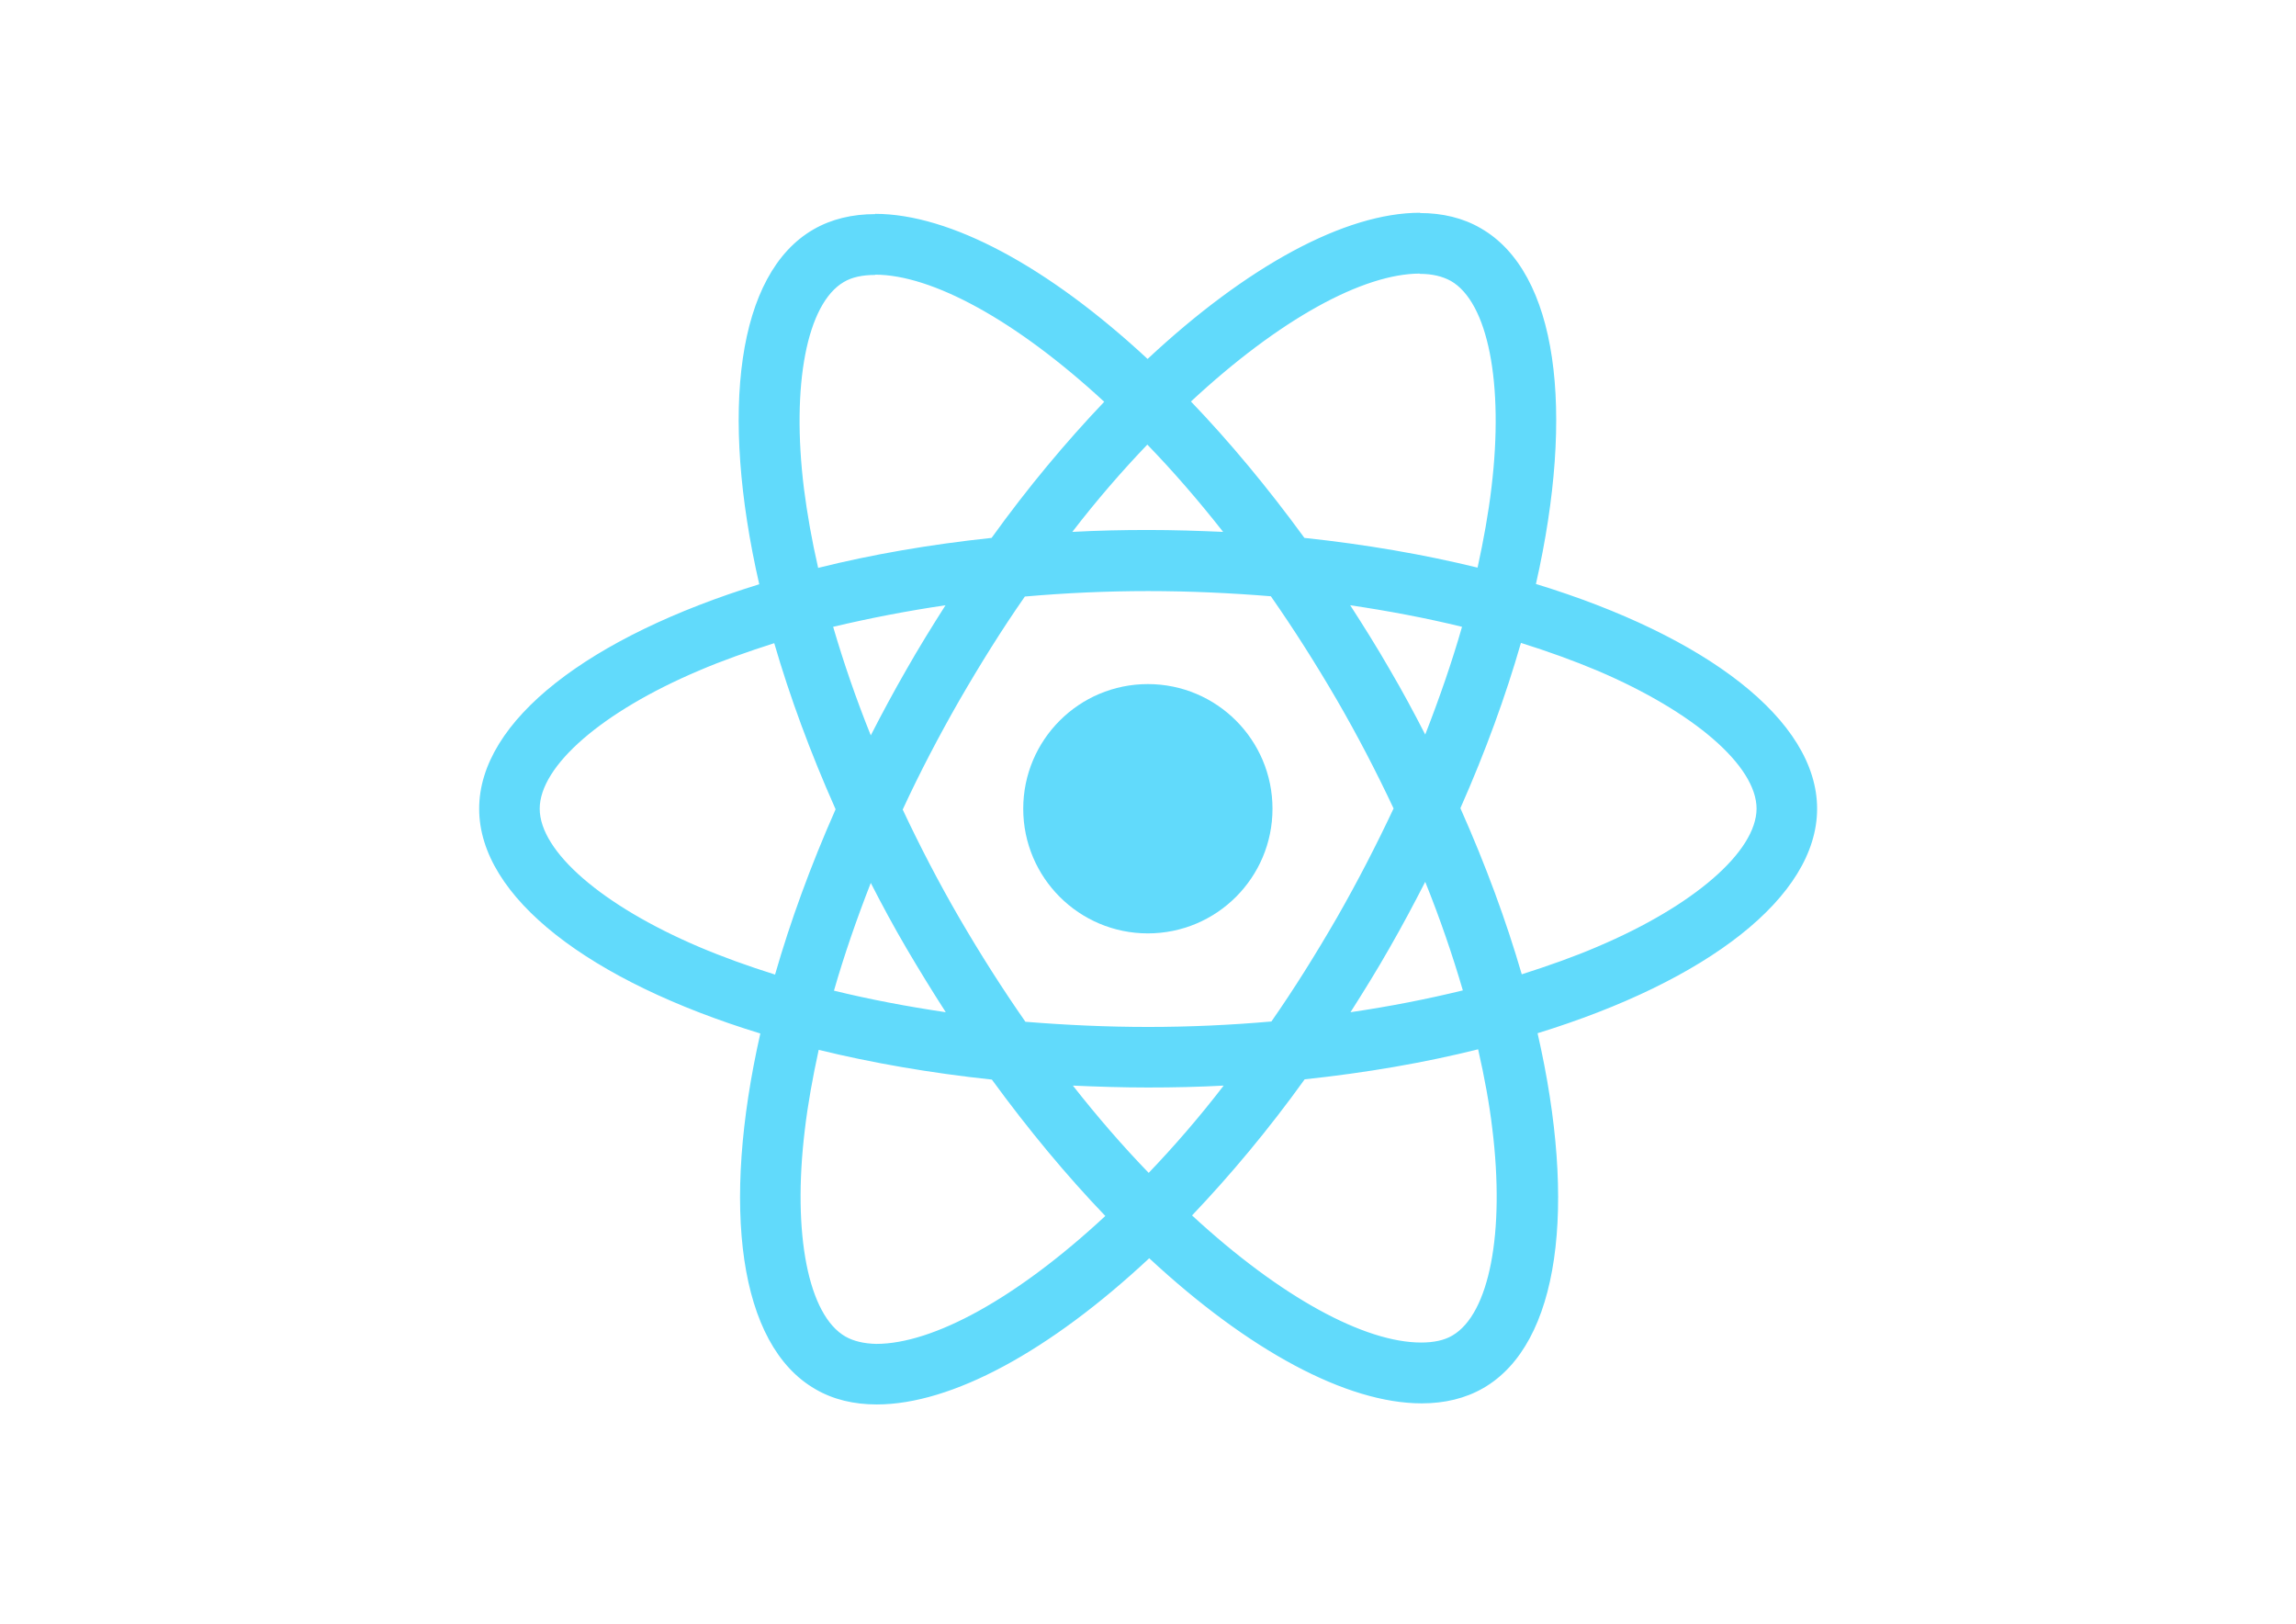
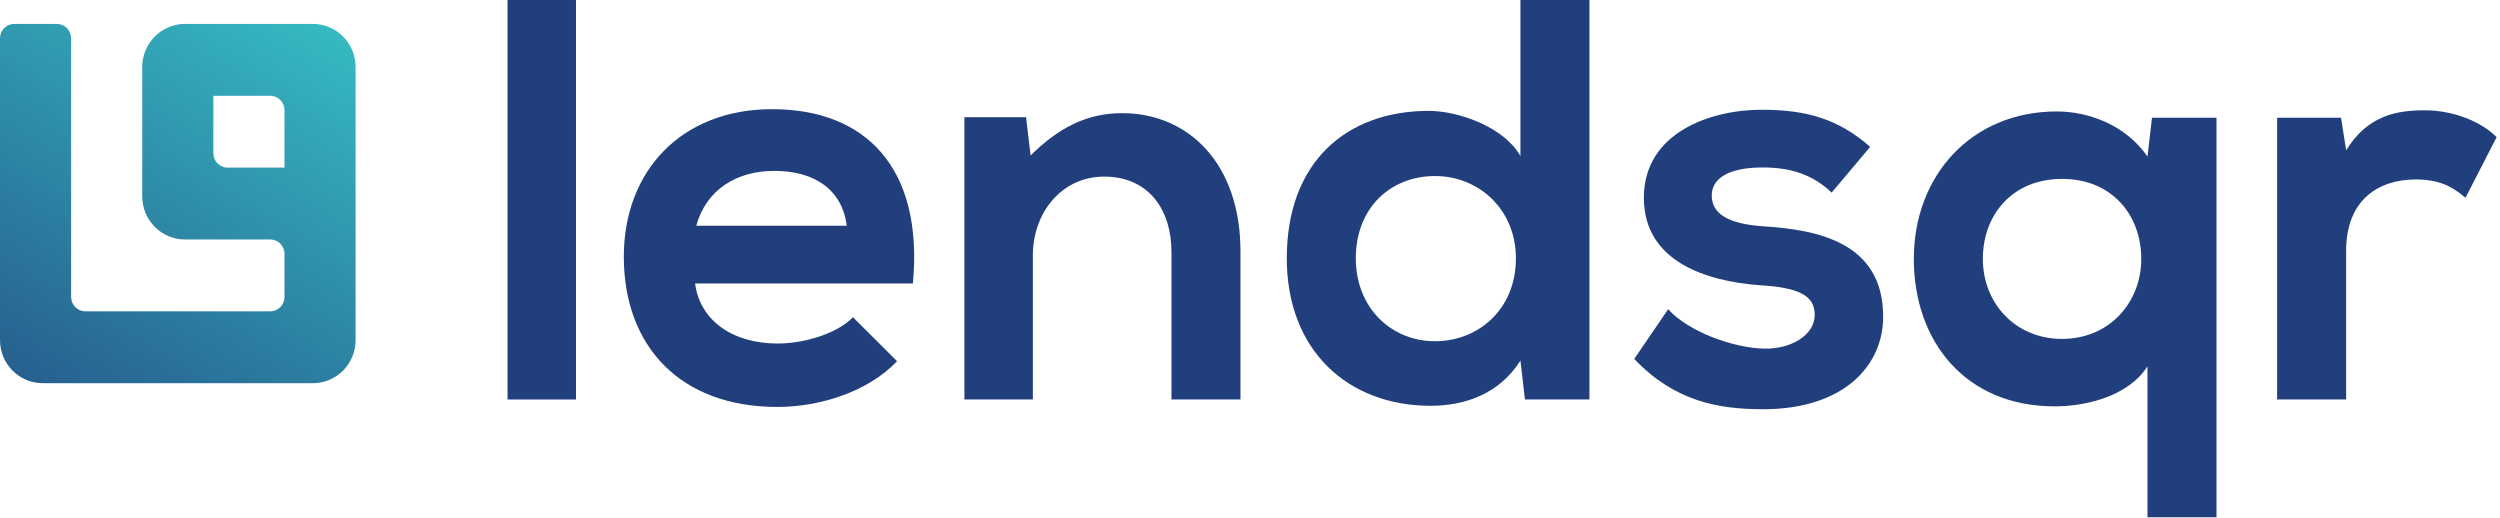
- <svg xmlns="http://www.w3.org/2000/svg" viewBox="0 0 841.9 595.3">
-   <g fill="#61DAFB">
-     <path d="M666.3 296.5c0-32.5-40.7-63.3-103.1-82.4 14.4-63.6 8-114.2-20.2-130.4-6.5-3.8-14.1-5.6-22.4-5.6v22.3c4.6 0 8.3.9 11.4 2.6 13.6 7.8 19.5 37.5 14.9 75.7-1.1 9.4-2.9 19.3-5.1 29.4-19.6-4.8-41-8.5-63.5-10.9-13.5-18.5-27.5-35.3-41.6-50 32.6-30.3 63.2-46.9 84-46.9V78c-27.5 0-63.5 19.6-99.9 53.6-36.4-33.8-72.4-53.2-99.9-53.2v22.3c20.7 0 51.4 16.5 84 46.6-14 14.7-28 31.4-41.3 49.9-22.6 2.4-44 6.1-63.6 11-2.3-10-4-19.7-5.2-29-4.7-38.2 1.1-67.9 14.6-75.8 3-1.8 6.9-2.6 11.5-2.6V78.5c-8.4 0-16 1.8-22.6 5.6-28.1 16.2-34.4 66.7-19.9 130.1-62.2 19.2-102.7 49.9-102.7 82.3 0 32.5 40.7 63.3 103.1 82.4-14.4 63.6-8 114.2 20.2 130.4 6.5 3.8 14.1 5.6 22.5 5.6 27.5 0 63.5-19.6 99.9-53.6 36.4 33.8 72.4 53.2 99.9 53.2 8.4 0 16-1.8 22.6-5.6 28.1-16.2 34.4-66.7 19.9-130.1 62-19.1 102.5-49.9 102.5-82.3zm-130.2-66.7c-3.7 12.9-8.3 26.2-13.5 39.5-4.1-8-8.4-16-13.1-24-4.6-8-9.5-15.8-14.4-23.4 14.2 2.1 27.9 4.7 41 7.9zm-45.8 106.5c-7.8 13.5-15.8 26.3-24.1 38.2-14.9 1.3-30 2-45.2 2-15.1 0-30.2-.7-45-1.9-8.3-11.9-16.4-24.6-24.2-38-7.6-13.1-14.5-26.4-20.8-39.8 6.2-13.4 13.2-26.8 20.7-39.9 7.8-13.5 15.8-26.3 24.1-38.2 14.9-1.3 30-2 45.2-2 15.1 0 30.2.7 45 1.9 8.3 11.9 16.4 24.6 24.2 38 7.6 13.1 14.5 26.4 20.8 39.8-6.3 13.4-13.2 26.8-20.7 39.9zm32.3-13c5.4 13.4 10 26.8 13.8 39.8-13.1 3.2-26.9 5.9-41.2 8 4.9-7.7 9.8-15.6 14.4-23.7 4.6-8 8.9-16.1 13-24.1zM421.2 430c-9.3-9.6-18.6-20.3-27.8-32 9 .4 18.2.7 27.5.7 9.4 0 18.7-.2 27.8-.7-9 11.7-18.3 22.4-27.5 32zm-74.4-58.9c-14.2-2.1-27.9-4.7-41-7.9 3.7-12.9 8.3-26.2 13.5-39.5 4.1 8 8.4 16 13.1 24 4.7 8 9.5 15.8 14.4 23.4zM420.7 163c9.3 9.6 18.6 20.3 27.8 32-9-.4-18.2-.7-27.5-.7-9.4 0-18.7.2-27.8.7 9-11.7 18.3-22.4 27.5-32zm-74 58.9c-4.9 7.7-9.8 15.6-14.4 23.7-4.6 8-8.9 16-13 24-5.4-13.4-10-26.8-13.8-39.8 13.1-3.1 26.9-5.8 41.2-7.9zm-90.5 125.2c-35.4-15.1-58.3-34.9-58.3-50.6 0-15.7 22.9-35.6 58.3-50.6 8.6-3.7 18-7 27.7-10.1 5.7 19.6 13.2 40 22.5 60.9-9.2 20.8-16.6 41.1-22.2 60.6-9.9-3.1-19.3-6.5-28-10.2zM310 490c-13.6-7.8-19.5-37.5-14.9-75.7 1.1-9.4 2.9-19.3 5.1-29.4 19.6 4.8 41 8.5 63.5 10.9 13.5 18.5 27.5 35.3 41.6 50-32.6 30.3-63.2 46.9-84 46.9-4.5-.1-8.3-1-11.3-2.7zm237.2-76.2c4.7 38.2-1.1 67.9-14.6 75.8-3 1.8-6.9 2.6-11.5 2.6-20.7 0-51.4-16.5-84-46.6 14-14.7 28-31.4 41.3-49.9 22.6-2.4 44-6.1 63.6-11 2.3 10.1 4.1 19.8 5.2 29.1zm38.5-66.7c-8.6 3.7-18 7-27.7 10.1-5.7-19.6-13.2-40-22.5-60.9 9.2-20.8 16.6-41.1 22.2-60.6 9.9 3.1 19.3 6.5 28.1 10.2 35.4 15.1 58.3 34.9 58.3 50.6-.1 15.7-23 35.6-58.4 50.6zM320.8 78.4z" />
-     <circle cx="420.9" cy="296.5" r="45.7" />
-     <path d="M520.5 78.1z" />
-   </g>
+ <svg xmlns="http://www.w3.org/2000/svg" width="174" height="36" viewBox="0 0 174 36" fill="none">
+   <path fill-rule="evenodd" clip-rule="evenodd" d="M0 2.665C0 2.113 0.443 1.665 0.99 1.665H3.96C4.507 1.665 4.95 2.113 4.95 2.665V20.668C4.95 21.221 5.393 21.668 5.94 21.668H18.81C19.357 21.668 19.8 21.221 19.8 20.668V17.668C19.8 17.115 19.357 16.668 18.81 16.668H12.87C11.23 16.668 9.9 15.324 9.9 13.667V4.666C9.9 3.009 11.23 1.665 12.87 1.665H21.78C23.42 1.665 24.75 3.009 24.75 4.666V23.669C24.75 25.326 23.42 26.669 21.78 26.669H2.97C1.33 26.669 0 25.326 0 23.669V2.665ZM19.8 7.666C19.8 7.114 19.357 6.666 18.81 6.666H14.85V10.667C14.85 11.219 15.293 11.667 15.84 11.667H19.8V7.666Z" fill="url(#paint0_linear)" />
+   <path d="M35.325 0V27.805H40.089V0H35.325Z" fill="#213F7D" />
+   <path d="M63.539 19.73C64.287 11.655 60.231 7.598 53.734 7.598C47.434 7.598 43.418 11.894 43.418 17.861C43.418 24.146 47.395 28.323 54.089 28.323C57.042 28.323 60.389 27.288 62.436 25.14L59.365 22.077C58.263 23.231 55.939 23.907 54.167 23.907C50.781 23.907 48.694 22.157 48.379 19.73H63.539ZM48.458 15.713C49.167 13.167 51.293 11.894 53.892 11.894C56.648 11.894 58.617 13.167 58.932 15.713H48.458Z" fill="#213F7D" />
+   <path d="M86.337 27.805V17.503C86.337 11.337 82.675 7.876 78.108 7.876C75.667 7.876 73.698 8.871 71.729 10.82L71.414 8.155H67.122V27.805H71.887V17.781C71.887 14.798 73.895 12.292 76.848 12.292C79.919 12.292 81.534 14.559 81.534 17.543V27.805H86.337Z" fill="#213F7D" />
+   <path d="M99.876 12.252C102.908 12.252 105.507 14.559 105.507 17.98C105.507 21.52 102.908 23.748 99.876 23.748C96.805 23.748 94.364 21.401 94.364 17.98C94.364 14.44 96.805 12.252 99.876 12.252ZM105.822 0V10.86C104.68 8.831 101.49 7.717 99.443 7.717C93.773 7.717 89.56 11.218 89.56 17.98C89.56 24.424 93.852 28.243 99.561 28.243C101.924 28.243 104.325 27.448 105.822 25.101L106.137 27.805H110.625V0H105.822Z" fill="#213F7D" />
+   <path d="M130.162 10.223C127.918 8.234 125.634 7.638 122.602 7.638C119.058 7.638 114.412 9.229 114.412 13.764C114.412 18.219 118.783 19.571 122.444 19.85C125.201 20.009 126.303 20.566 126.303 21.918C126.303 23.35 124.61 24.305 122.799 24.265C120.633 24.225 117.483 23.072 116.105 21.52L113.743 24.981C116.578 27.965 119.649 28.482 122.72 28.482C128.272 28.482 131.068 25.498 131.068 22.038C131.068 16.826 126.421 15.991 122.759 15.752C120.279 15.593 119.137 14.877 119.137 13.604C119.137 12.371 120.397 11.655 122.681 11.655C124.531 11.655 126.106 12.093 127.484 13.405L130.162 10.223Z" fill="#213F7D" />
+   <path d="M143.518 23.589C140.25 23.589 138.006 21.083 138.006 18.02C138.006 14.957 140.053 12.451 143.518 12.451C146.983 12.451 149.031 14.957 149.031 18.02C149.031 21.083 146.786 23.589 143.518 23.589ZM154.268 36V8.194H149.779L149.464 10.899C147.968 8.712 145.369 7.757 143.164 7.757C137.179 7.757 133.202 12.252 133.202 18.02C133.202 23.748 136.785 28.283 143.006 28.283C145.054 28.283 148.086 27.646 149.464 25.498V36H154.268Z" fill="#213F7D" />
+   <path d="M158.487 8.194V27.805H163.291V17.463C163.291 13.843 165.614 12.491 168.134 12.491C169.709 12.491 170.615 12.928 171.599 13.764L173.765 9.547C172.702 8.473 170.772 7.677 168.764 7.677C166.795 7.677 164.787 8.035 163.291 10.462L162.937 8.194H158.487Z" fill="#213F7D" />
+   <defs>
+     <linearGradient id="paint0_linear" x1="-1.87183e-06" y1="38.921" x2="26.253" y2="-4.224" gradientUnits="userSpaceOnUse">
+       <stop stop-color="#213F7D" />
+       <stop offset="1" stop-color="#39CDCC" />
+     </linearGradient>
+   </defs>
</svg>
